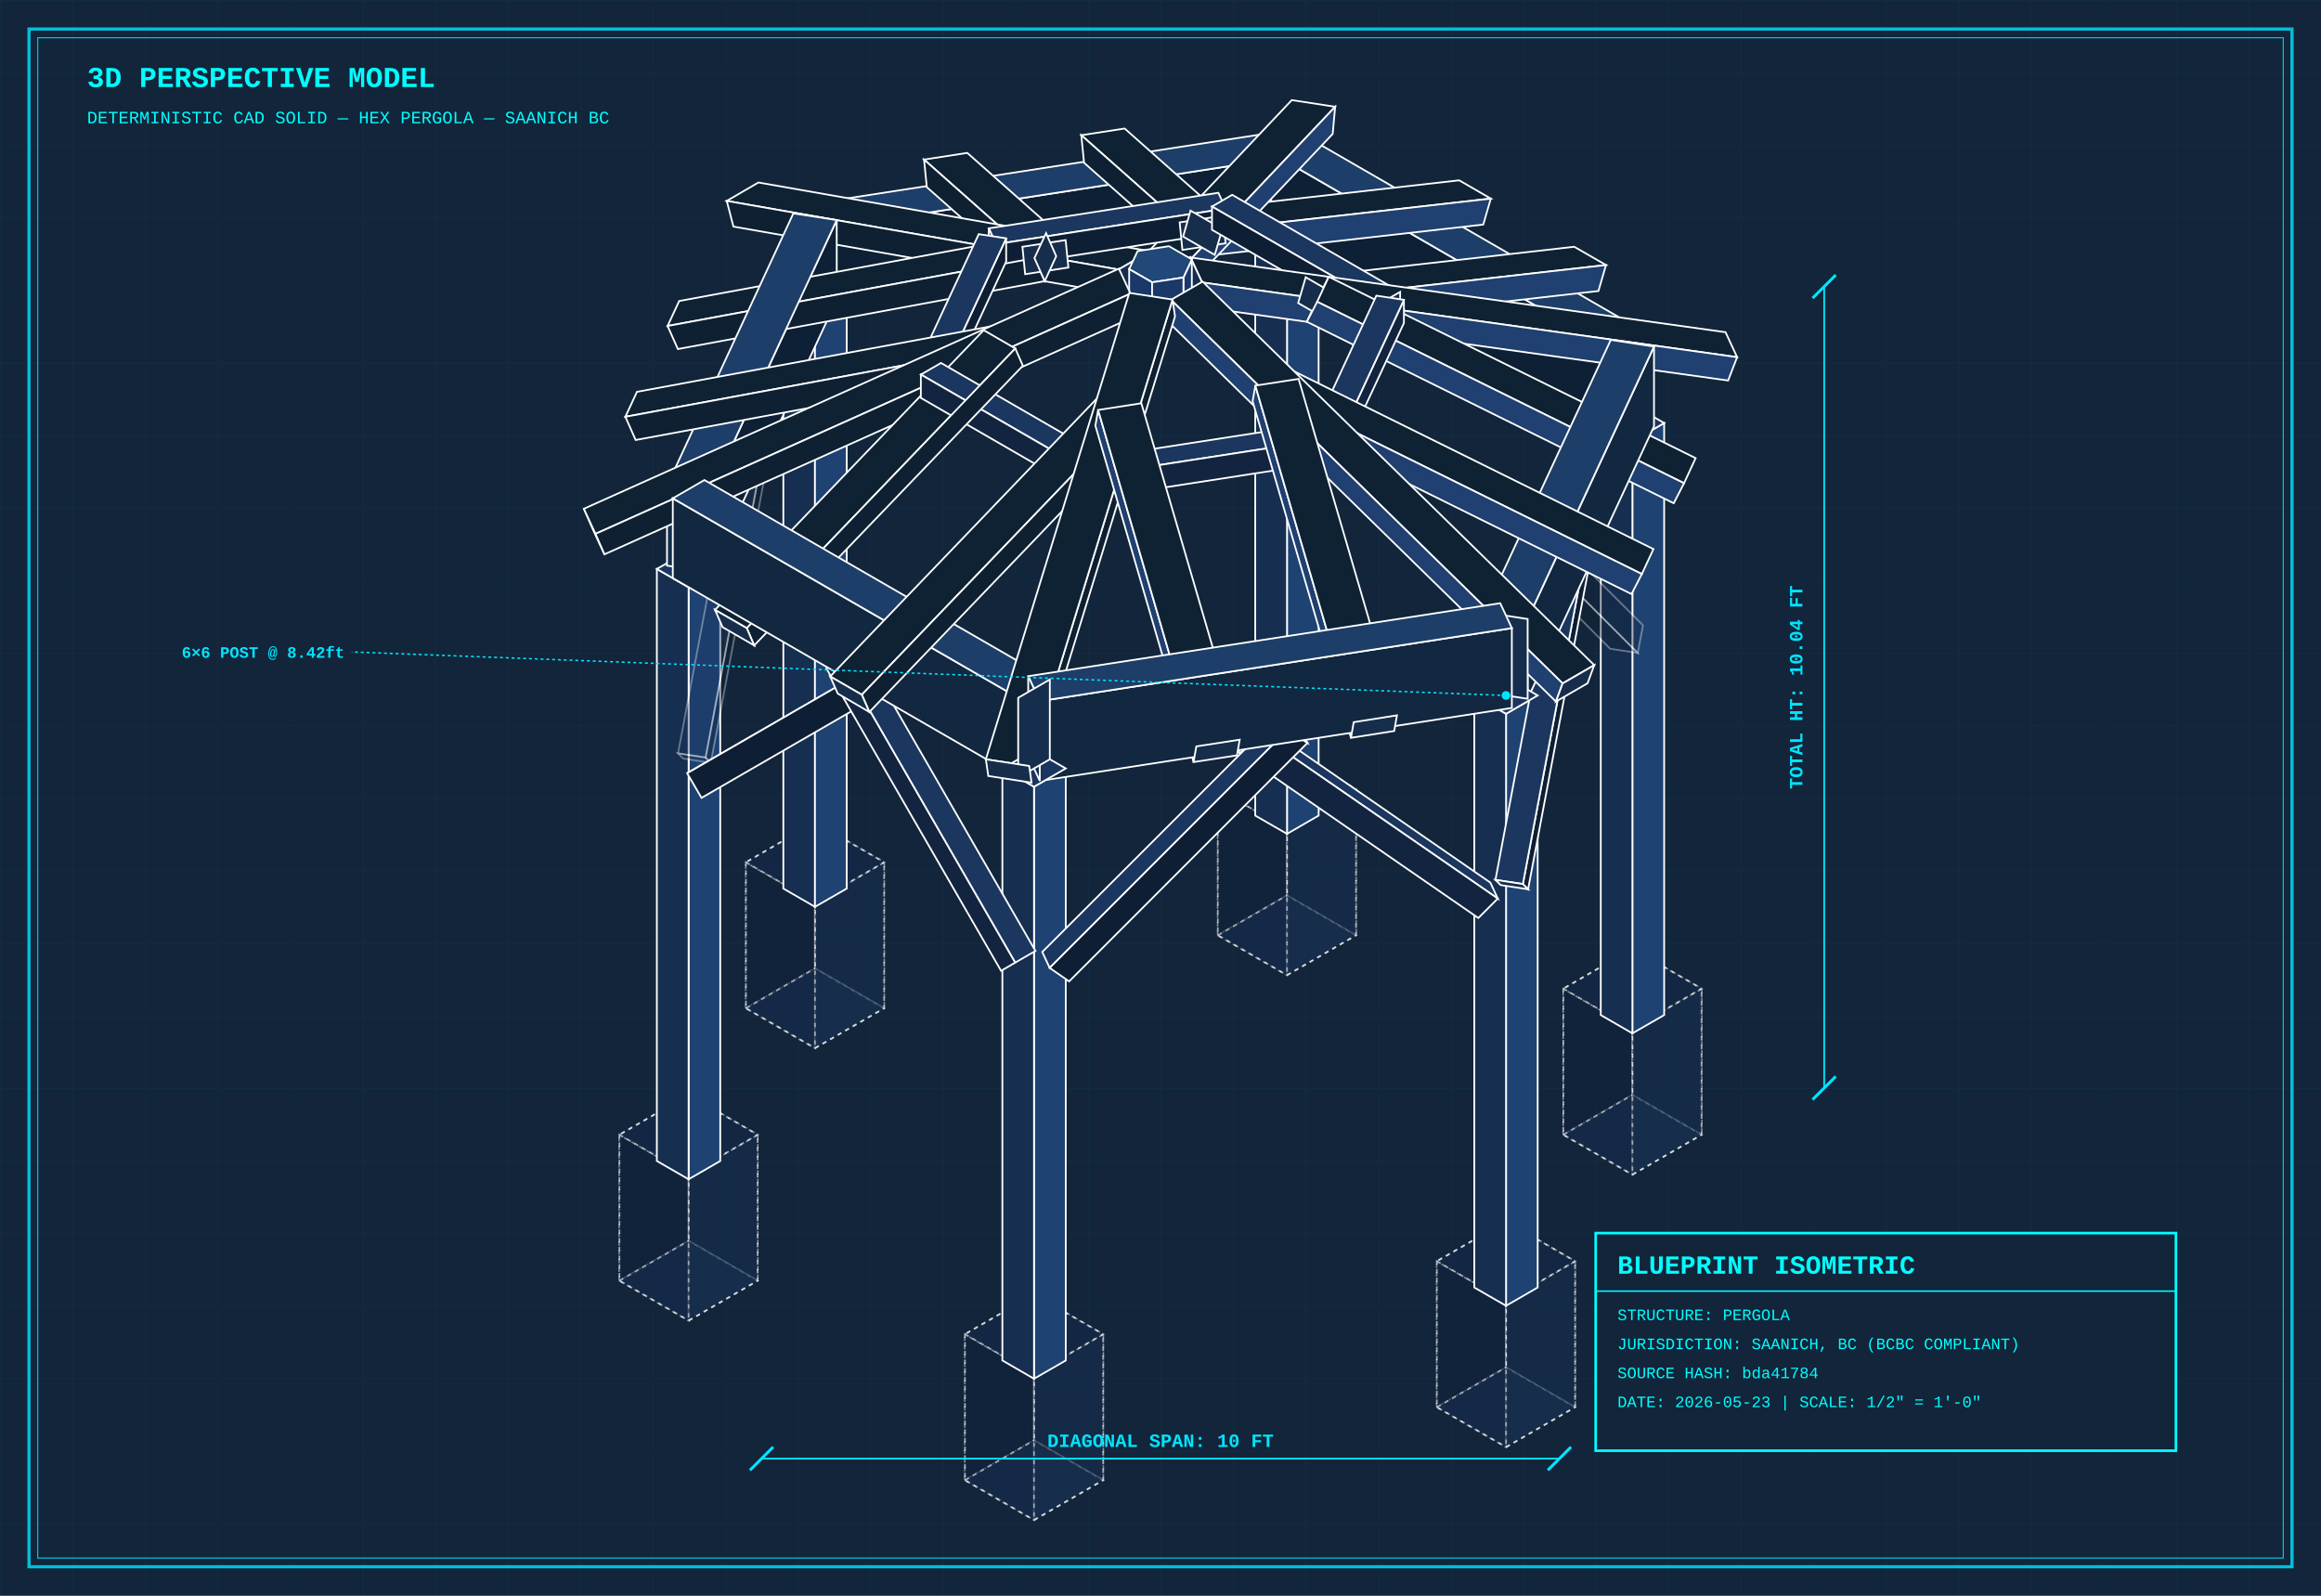
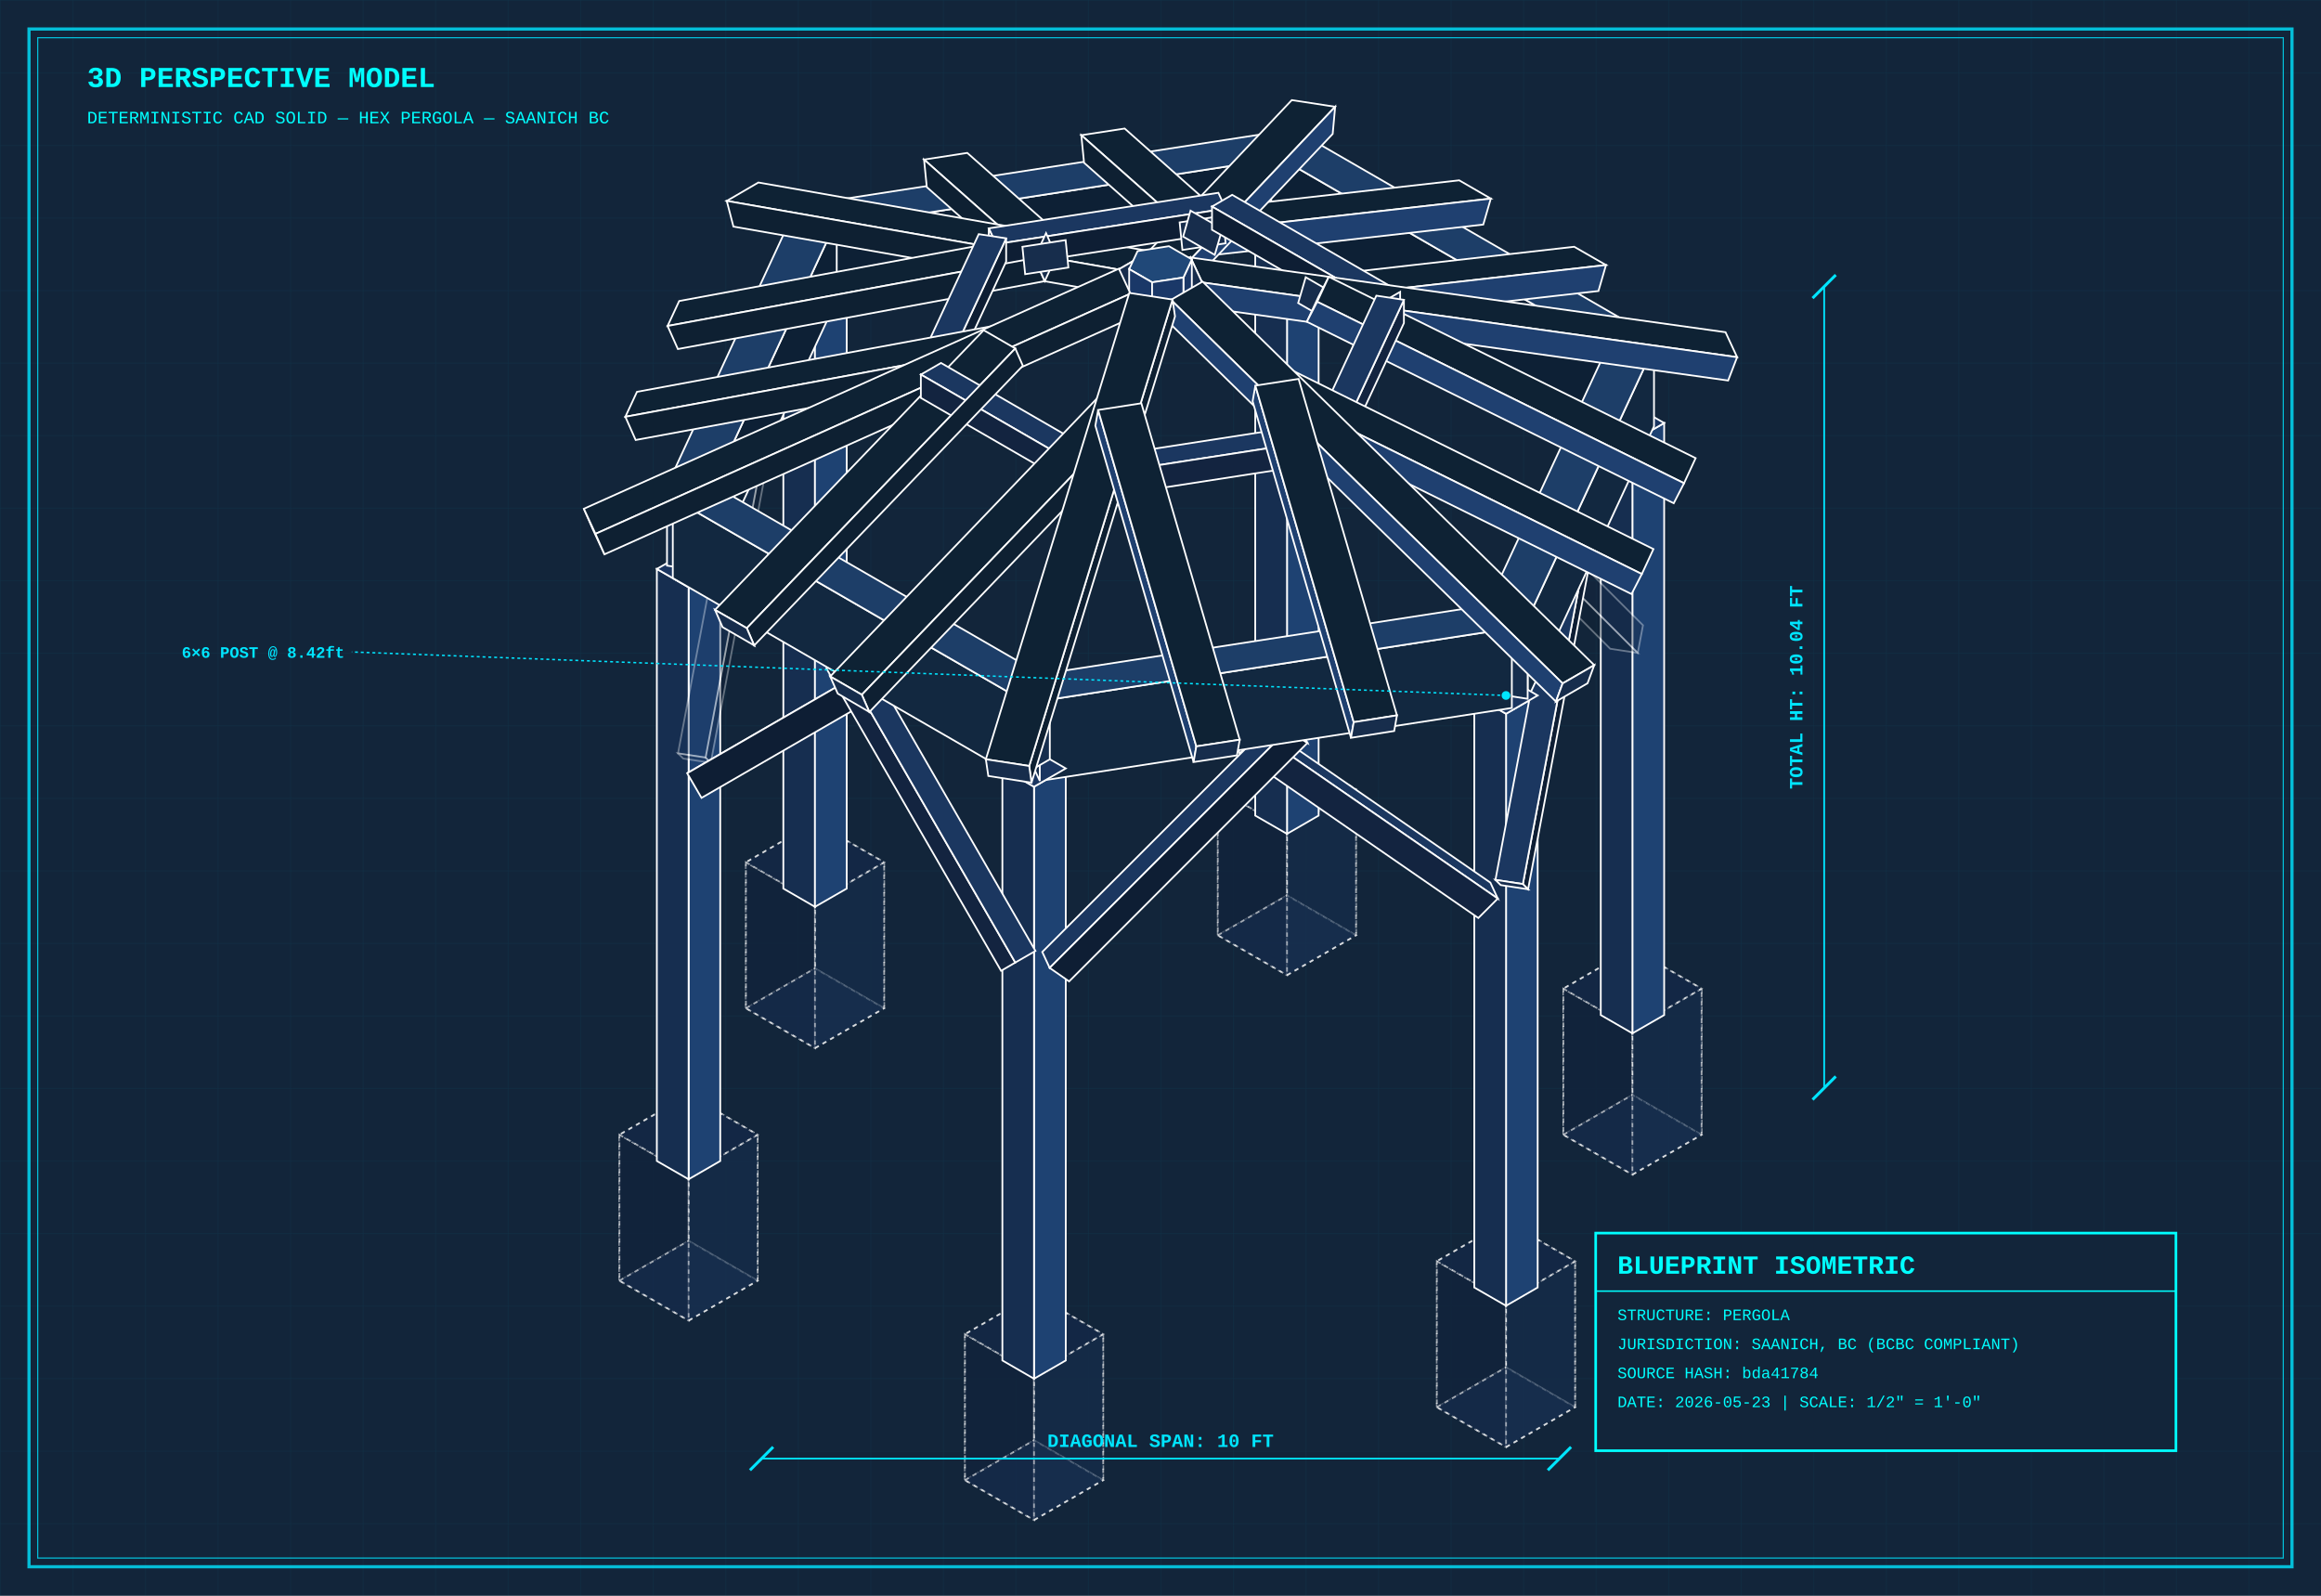
<svg xmlns="http://www.w3.org/2000/svg" viewBox="0 0 1600 1100" width="1600" height="1100">
  <defs>
    <marker id="arrowhead" viewBox="0 0 10 10" refX="0" refY="5" markerWidth="6" markerHeight="6" orient="auto-start-reverse">
      <path d="M 0 0 L 10 5 L 0 10 z" fill="#3d5a80" />
    </marker>
  </defs>
  <rect width="100%" height="100%" fill="#12253a" />
  <defs>
    <pattern id="blueprint-grid" width="50" height="50" patternUnits="userSpaceOnUse">
      <path d="M 50 0 L 0 0 0 50" fill="none" stroke="#00e5ff" stroke-width="0.5" opacity="0.08" />
    </pattern>
  </defs>
  <rect width="100%" height="100%" fill="url(#blueprint-grid)" />
  <rect x="20" y="20" width="1560" height="1060" fill="none" stroke="#00e5ff" stroke-width="2.2" opacity="0.8" />
  <rect x="26" y="26" width="1548" height="1048" fill="none" stroke="#00e5ff" stroke-width="0.8" opacity="0.8" />
  <polygon points="887.2,617.2 887.2,516.5 934.8,544.0 934.8,644.7" fill="#0e1e34" stroke="#ffffff" stroke-width="1.2" stroke-dasharray="3,3" data-role="footing" data-id="FT5" opacity="0.6" />
  <polygon points="839.5,644.7 839.5,544.0 887.2,516.5 887.2,617.2" fill="#0d1e30" stroke="#ffffff" stroke-width="1.2" stroke-dasharray="3,3" opacity="0.6" />
  <polygon points="839.5,644.7 887.2,672.2 887.2,571.5 839.5,544.0" fill="#122440" stroke="#ffffff" stroke-width="1.2" stroke-dasharray="3,3" opacity="0.6" />
  <polygon points="839.5,644.7 887.2,617.2 934.8,644.7 887.2,672.2" fill="#162c4e" stroke="#ffffff" stroke-width="1.2" stroke-dasharray="3,3" opacity="0.6" />
  <polygon points="561.8,667.5 561.8,566.9 609.5,594.4 609.5,695.0" fill="#0e1e34" stroke="#ffffff" stroke-width="1.2" stroke-dasharray="3,3" data-role="footing" data-id="FT4" opacity="0.6" />
  <polygon points="887.2,672.2 934.8,644.7 934.8,544.0 887.2,571.5" fill="#183050" stroke="#ffffff" stroke-width="1.2" stroke-dasharray="3,3" opacity="0.6" />
  <polygon points="839.5,544.0 887.2,571.5 934.8,544.0 887.2,516.5" fill="#162c4e" stroke="#ffffff" stroke-width="1.2" stroke-dasharray="3,3" opacity="0.6" />
  <polygon points="514.2,695.0 514.2,594.4 561.8,566.9 561.8,667.5" fill="#0d1e30" stroke="#ffffff" stroke-width="1.2" stroke-dasharray="3,3" opacity="0.6" />
  <polygon points="514.2,695.0 561.8,722.5 561.8,621.9 514.2,594.4" fill="#122440" stroke="#ffffff" stroke-width="1.2" stroke-dasharray="3,3" opacity="0.6" />
  <polygon points="514.2,695.0 561.8,667.5 609.5,695.0 561.8,722.5" fill="#162c4e" stroke="#ffffff" stroke-width="1.2" stroke-dasharray="3,3" opacity="0.6" />
  <polygon points="561.8,722.5 609.5,695.0 609.5,594.4 561.8,621.9" fill="#183050" stroke="#ffffff" stroke-width="1.2" stroke-dasharray="3,3" opacity="0.6" />
  <polygon points="514.2,594.4 561.8,621.9 609.5,594.4 561.8,566.9" fill="#162c4e" stroke="#ffffff" stroke-width="1.2" stroke-dasharray="3,3" opacity="0.6" />
  <polygon points="1125.3,754.7 1125.3,654.0 1173.0,681.5 1173.0,782.2" fill="#0e1e34" stroke="#ffffff" stroke-width="1.2" stroke-dasharray="3,3" data-role="footing" data-id="FT6" opacity="0.6" />
  <polygon points="1077.7,782.2 1077.7,681.5 1125.3,654.0 1125.3,754.7" fill="#0d1e30" stroke="#ffffff" stroke-width="1.2" stroke-dasharray="3,3" opacity="0.6" />
  <polygon points="1077.7,782.2 1125.3,809.7 1125.3,709.0 1077.7,681.5" fill="#122440" stroke="#ffffff" stroke-width="1.2" stroke-dasharray="3,3" opacity="0.6" />
  <polygon points="1077.7,782.2 1125.3,754.7 1173.0,782.2 1125.3,809.7" fill="#162c4e" stroke="#ffffff" stroke-width="1.2" stroke-dasharray="3,3" opacity="0.6" />
  <polygon points="1125.3,809.7 1173.0,782.2 1173.0,681.5 1125.3,709.0" fill="#183050" stroke="#ffffff" stroke-width="1.2" stroke-dasharray="3,3" opacity="0.6" />
  <polygon points="1077.7,681.5 1125.3,709.0 1173.0,681.5 1125.3,654.0" fill="#162c4e" stroke="#ffffff" stroke-width="1.2" stroke-dasharray="3,3" opacity="0.6" />
  <polygon points="474.7,855.3 474.7,754.7 522.3,782.2 522.3,882.8" fill="#0e1e34" stroke="#ffffff" stroke-width="1.2" stroke-dasharray="3,3" data-role="footing" data-id="FT3" opacity="0.6" />
  <polygon points="427.0,882.8 427.0,782.2 474.7,754.7 474.7,855.3" fill="#0d1e30" stroke="#ffffff" stroke-width="1.2" stroke-dasharray="3,3" opacity="0.6" />
  <polygon points="427.0,882.8 474.7,910.3 474.7,809.7 427.0,782.2" fill="#122440" stroke="#ffffff" stroke-width="1.2" stroke-dasharray="3,3" opacity="0.6" />
  <polygon points="427.0,882.8 474.7,855.3 522.3,882.8 474.7,910.3" fill="#162c4e" stroke="#ffffff" stroke-width="1.2" stroke-dasharray="3,3" opacity="0.6" />
  <polygon points="474.7,910.3 522.3,882.8 522.3,782.2 474.7,809.7" fill="#183050" stroke="#ffffff" stroke-width="1.2" stroke-dasharray="3,3" opacity="0.6" />
  <polygon points="427.0,782.2 474.7,809.7 522.3,782.2 474.7,754.7" fill="#162c4e" stroke="#ffffff" stroke-width="1.2" stroke-dasharray="3,3" opacity="0.6" />
  <polygon points="1038.2,942.5 1038.2,841.9 1085.8,869.4 1085.8,970.0" fill="#0e1e34" stroke="#ffffff" stroke-width="1.2" stroke-dasharray="3,3" data-role="footing" data-id="FT1" opacity="0.6" />
  <polygon points="990.5,970.0 990.5,869.4 1038.2,841.9 1038.2,942.5" fill="#0d1e30" stroke="#ffffff" stroke-width="1.2" stroke-dasharray="3,3" opacity="0.6" />
  <polygon points="990.5,970.0 1038.2,997.5 1038.2,896.9 990.5,869.4" fill="#122440" stroke="#ffffff" stroke-width="1.2" stroke-dasharray="3,3" opacity="0.6" />
  <polygon points="990.5,970.0 1038.2,942.5 1085.8,970.0 1038.2,997.5" fill="#162c4e" stroke="#ffffff" stroke-width="1.2" stroke-dasharray="3,3" opacity="0.6" />
  <polygon points="712.8,992.8 712.8,892.2 760.5,919.7 760.5,1020.3" fill="#0e1e34" stroke="#ffffff" stroke-width="1.2" stroke-dasharray="3,3" data-role="footing" data-id="FT2" opacity="0.6" />
  <polygon points="1038.2,997.5 1085.8,970.0 1085.8,869.4 1038.2,896.9" fill="#183050" stroke="#ffffff" stroke-width="1.2" stroke-dasharray="3,3" opacity="0.6" />
  <polygon points="990.5,869.4 1038.2,896.9 1085.8,869.4 1038.2,841.9" fill="#162c4e" stroke="#ffffff" stroke-width="1.2" stroke-dasharray="3,3" opacity="0.6" />
  <polygon points="665.2,1020.3 665.2,919.7 712.8,892.2 712.8,992.8" fill="#0d1e30" stroke="#ffffff" stroke-width="1.2" stroke-dasharray="3,3" opacity="0.6" />
  <polygon points="665.2,1020.3 712.8,1047.8 712.8,947.2 665.2,919.7" fill="#122440" stroke="#ffffff" stroke-width="1.2" stroke-dasharray="3,3" opacity="0.6" />
  <polygon points="665.2,1020.3 712.8,992.8 760.5,1020.3 712.8,1047.8" fill="#162c4e" stroke="#ffffff" stroke-width="1.2" stroke-dasharray="3,3" opacity="0.6" />
  <polygon points="712.8,1047.8 760.5,1020.3 760.5,919.7 712.8,947.2" fill="#183050" stroke="#ffffff" stroke-width="1.2" stroke-dasharray="3,3" opacity="0.6" />
  <polygon points="665.2,919.7 712.8,947.2 760.5,919.7 712.8,892.2" fill="#162c4e" stroke="#ffffff" stroke-width="1.2" stroke-dasharray="3,3" opacity="0.6" />
  <polygon points="887.2,574.8 909.0,562.2 909.0,154.1 887.2,166.7" fill="#1e4272" stroke="#ffffff" stroke-width="1.2" data-role="post" data-id="P5" />
  <polygon points="865.3,562.2 887.2,574.8 887.2,166.7 865.3,154.1" fill="#162e50" stroke="#ffffff" stroke-width="1.2" />
  <polygon points="540.0,612.5 561.8,625.1 561.8,217.0 540.0,204.4" fill="#162e50" stroke="#ffffff" stroke-width="1.2" data-role="post" data-id="P4" />
  <polygon points="561.8,625.1 583.7,612.5 583.7,204.4 561.8,217.0" fill="#1e4272" stroke="#ffffff" stroke-width="1.2" />
  <polygon points="865.3,154.1 887.2,166.7 909.0,154.1 887.2,141.5" fill="#1a3560" stroke="#ffffff" stroke-width="1.2" />
  <polygon points="1125.3,712.3 1147.2,699.7 1147.2,291.6 1125.3,304.2" fill="#1e4272" stroke="#ffffff" stroke-width="1.2" data-role="post" data-id="P6" />
  <polygon points="1103.5,699.7 1125.3,712.3 1125.3,304.2 1103.5,291.6" fill="#162e50" stroke="#ffffff" stroke-width="1.2" />
  <polygon points="565.8,213.0 891.2,162.7 891.2,107.7 565.8,158.0" fill="#0d2035" stroke="#ffffff" stroke-width="1.2" data-role="beam" data-id="B4" />
  <polygon points="540.0,204.4 561.8,217.0 583.7,204.4 561.8,191.8" fill="#1a3560" stroke="#ffffff" stroke-width="1.2" />
  <polygon points="557.8,140.8 565.8,158.0 891.2,107.7 883.2,90.5" fill="#1d3e68" stroke="#ffffff" stroke-width="1.2" />
  <polygon points="557.8,195.8 565.8,213.0 565.8,158.0 557.8,140.8" fill="#162e4e" stroke="#ffffff" stroke-width="1.2" />
  <polygon points="876.3,160.4 1114.4,297.9 1114.4,242.9 876.3,105.4" fill="#0d2035" stroke="#ffffff" stroke-width="1.2" data-role="beam" data-id="B5" />
+   <polygon points="898.1,92.8 876.3,105.4 1114.4,242.9 1136.2,230.3" fill="#1d3e68" stroke="#ffffff" stroke-width="1.2" />
+   <polygon points="1103.5,291.6 1125.3,304.2 1147.2,291.6 1125.3,279.0" fill="#1a3560" stroke="#ffffff" stroke-width="1.2" />
+   <polygon points="474.7,812.9 496.5,800.3 496.5,392.2 474.7,404.8" fill="#1e4272" stroke="#ffffff" stroke-width="1.2" data-role="post" data-id="P3" />
+   <polygon points="452.8,800.3 474.7,812.9 474.7,404.8 452.8,392.2" fill="#162e50" stroke="#ffffff" stroke-width="1.2" />
+   <polygon points="490.0,525.8 534.0,292.0 530.4,288.4 486.4,522.2" fill="#0e1e34" stroke="#ffffff" stroke-width="1.2" data-role="brace" data-id="Brace2a" opacity="0.35" />
+   <polygon points="1136.2,285.3 1136.2,230.3 1114.4,242.9 1114.4,297.9" fill="#162e4e" stroke="#ffffff" stroke-width="1.2" />
+   <polygon points="467.4,519.3 486.4,522.2 530.4,288.4 511.4,285.5" fill="#1b3760" stroke="#ffffff" stroke-width="1.2" opacity="0.35" />
+   <polygon points="1129.0,450.1 1085.0,406.1 1066.0,403.1 1110.0,447.2" fill="#0d1f32" stroke="#ffffff" stroke-width="1.2" data-role="brace" data-id="Brace5a" opacity="0.35" />
+   <polygon points="471.0,522.9 490.0,525.8 486.4,522.2 467.4,519.3" fill="#162c4e" stroke="#ffffff" stroke-width="1.2" opacity="0.35" />
+   <polygon points="1129.0,450.1 1132.6,431.0 1088.6,387.0 1085.0,406.1" fill="#132440" stroke="#ffffff" stroke-width="1.2" opacity="0.35" />
+   <polygon points="489.6,394.5 576.8,206.7 576.8,151.7 489.6,339.5" fill="#0d2035" stroke="#ffffff" stroke-width="1.2" data-role="beam" data-id="B3" />
+   <polygon points="459.8,334.9 489.6,339.5 576.8,151.7 546.9,147.1" fill="#1d3e68" stroke="#ffffff" stroke-width="1.2" />
+   <polygon points="1038.2,900.1 1060.0,887.5 1060.0,479.4 1038.2,492.0" fill="#1e4272" stroke="#ffffff" stroke-width="1.2" data-role="post" data-id="P1" />
+   <polygon points="1016.3,887.5 1038.2,900.1 1038.2,492.0 1016.3,479.4" fill="#162e50" stroke="#ffffff" stroke-width="1.2" />
+   <polygon points="1053.4,613.0 1097.5,379.2 1093.9,375.6 1049.8,609.4" fill="#0e1e34" stroke="#ffffff" stroke-width="1.2" data-role="brace" data-id="Brace5b" />
+   <polygon points="452.8,392.2 474.7,404.8 496.5,392.2 474.7,379.6" fill="#1a3560" stroke="#ffffff" stroke-width="1.2" />
+   <polygon points="1085.0,406.1 1088.6,387.0 1069.6,384.1 1066.0,403.1" fill="#162c4e" stroke="#ffffff" stroke-width="1.2" opacity="0.35" />
+   <polygon points="1030.9,606.5 1049.8,609.4 1093.9,375.6 1074.9,372.6" fill="#1b3760" stroke="#ffffff" stroke-width="1.2" />
+   <polygon points="487.6,524.9 473.7,533.0 594.0,463.5 607.9,455.5" fill="#1b3760" stroke="#ffffff" stroke-width="1.2" data-role="brace" data-id="Brace1b" />
+   <polygon points="1034.5,610.1 1053.4,613.0 1049.8,609.4 1030.9,606.5" fill="#162c4e" stroke="#ffffff" stroke-width="1.2" />
+   <polygon points="1140.2,293.9 1140.2,238.9 1053.1,426.7 1053.1,481.7" fill="#122840" stroke="#ffffff" stroke-width="1.2" data-role="beam" data-id="B6" />
+   <polygon points="483.6,550.0 603.9,480.5 594.0,463.5 473.7,533.0" fill="#0e1e34" stroke="#ffffff" stroke-width="1.2" />
+   <polygon points="459.8,389.9 489.6,394.5 489.6,339.5 459.8,334.9" fill="#162e4e" stroke="#ffffff" stroke-width="1.2" />
+   <polygon points="1140.2,238.9 1110.4,234.3 1023.2,422.1 1053.1,426.7" fill="#1d3e68" stroke="#ffffff" stroke-width="1.2" />
+   <polygon points="712.8,950.4 734.7,937.8 734.7,529.7 712.8,542.3" fill="#1e4272" stroke="#ffffff" stroke-width="1.2" data-role="post" data-id="P2" />
+   <polygon points="691.0,937.8 712.8,950.4 712.8,542.3 691.0,529.7" fill="#162e50" stroke="#ffffff" stroke-width="1.2" />
+   <polygon points="569.7,460.8 579.6,455.1 593.5,447.1 583.6,452.8" fill="#162c4e" stroke="#ffffff" stroke-width="1.2" data-role="brace" data-id="Brace1a" />
+   <polygon points="690.1,669.2 699.9,663.5 579.6,455.1 569.7,460.8" fill="#132440" stroke="#ffffff" stroke-width="1.2" />
+   <polygon points="699.9,663.5 713.8,655.5 593.5,447.1 579.6,455.1" fill="#1b3760" stroke="#ffffff" stroke-width="1.2" />
+   <polygon points="1032.5,619.4 1027.4,608.4 863.1,494.9 868.1,505.9" fill="#1b3760" stroke="#ffffff" stroke-width="1.2" data-role="brace" data-id="Brace0a" />
+   <polygon points="1019.1,632.8 1032.5,619.4 868.1,505.9 854.7,519.3" fill="#132440" stroke="#ffffff" stroke-width="1.2" />
+   <polygon points="617.8,472.5 607.9,455.5 594.0,463.5 603.9,480.5" fill="#162c4e" stroke="#ffffff" stroke-width="1.2" />
+   <polygon points="1016.3,479.4 1038.2,492.0 1060.0,479.4 1038.2,466.8" fill="#1a3560" stroke="#ffffff" stroke-width="1.2" />
+   <polygon points="701.9,536.0 701.9,481.0 463.8,343.5 463.8,398.5" fill="#122840" stroke="#ffffff" stroke-width="1.2" data-role="beam" data-id="B2" />
+   <polygon points="718.5,656.2 723.6,667.2 887.9,502.8 882.8,491.9" fill="#1b3760" stroke="#ffffff" stroke-width="1.2" data-role="brace" data-id="Brace0b" />
+   <polygon points="737.0,676.5 901.3,512.1 887.9,502.8 723.6,667.2" fill="#0e1e34" stroke="#ffffff" stroke-width="1.2" />
+   <polygon points="701.9,481.0 723.7,468.4 485.6,330.9 463.8,343.5" fill="#1d3e68" stroke="#ffffff" stroke-width="1.2" />
+   <polygon points="1053.1,481.7 1053.1,426.7 1023.2,422.1 1023.2,477.1" fill="#162e4e" stroke="#ffffff" stroke-width="1.2" />
+   <polygon points="896.3,501.2 882.8,491.9 887.9,502.8 901.3,512.1" fill="#162c4e" stroke="#ffffff" stroke-width="1.2" />
+   <polygon points="854.7,519.3 868.1,505.9 863.1,494.9 849.6,508.4" fill="#162c4e" stroke="#ffffff" stroke-width="1.2" />
+   <polygon points="1042.2,488.0 1042.2,433.0 716.8,483.3 716.8,538.3" fill="#122840" stroke="#ffffff" stroke-width="1.2" data-role="beam" data-id="B1" />
+   <polygon points="691.0,529.7 712.8,542.3 734.7,529.7 712.8,517.1" fill="#1a3560" stroke="#ffffff" stroke-width="1.2" />
+   <polygon points="1042.2,433.0 1034.2,415.8 708.8,466.1 716.8,483.3" fill="#1d3e68" stroke="#ffffff" stroke-width="1.2" />
+   <polygon points="716.8,538.3 716.8,483.3 708.8,466.1 708.8,521.1" fill="#162e4e" stroke="#ffffff" stroke-width="1.2" />
+   <polygon points="701.9,536.0 723.7,523.4 723.7,468.4 701.9,481.0" fill="#162e4e" stroke="#ffffff" stroke-width="1.2" />
  <polygon points="745.4,93.2 813.2,153.3 843.0,148.7 775.3,88.6" fill="#0e2234" stroke="#ffffff" stroke-width="1.2" data-role="rafter" data-id="Jack3b" />
  <polygon points="747.3,112.2 815.1,172.3 813.2,153.3 745.4,93.2" fill="#0e2032" stroke="#ffffff" stroke-width="1.2" />
-   <polygon points="898.1,92.8 876.3,105.4 1114.4,242.9 1136.2,230.3" fill="#1d3e68" stroke="#ffffff" stroke-width="1.2" />
  <polygon points="637.0,110.0 704.8,170.1 734.6,165.5 666.8,105.4" fill="#0e2234" stroke="#ffffff" stroke-width="1.2" data-role="rafter" data-id="Jack3a" />
  <polygon points="638.9,129.0 706.7,189.0 704.8,170.1 637.0,110.0" fill="#0e2032" stroke="#ffffff" stroke-width="1.2" />
  <polygon points="1005.9,124.3 820.7,145.2 842.6,157.8 1027.7,136.9" fill="#0e2234" stroke="#ffffff" stroke-width="1.2" data-role="rafter" data-id="Jack4a" />
  <polygon points="890.5,69.0 791.7,173.4 821.5,178.0 920.4,73.6" fill="#0e2234" stroke="#ffffff" stroke-width="1.2" data-role="rafter" data-id="R5" />
  <polygon points="1022.5,154.8 1027.7,136.9 842.6,157.8 837.4,175.7" fill="#1f4070" stroke="#ffffff" stroke-width="1.2" />
  <polygon points="918.7,92.3 920.4,73.6 821.5,178.0 819.9,196.7" fill="#1f4070" stroke="#ffffff" stroke-width="1.2" />
-   <polygon points="1103.5,291.6 1125.3,304.2 1147.2,291.6 1125.3,279.0" fill="#1a3560" stroke="#ffffff" stroke-width="1.2" />
-   <polygon points="474.7,812.9 496.5,800.3 496.5,392.2 474.7,404.8" fill="#1e4272" stroke="#ffffff" stroke-width="1.2" data-role="post" data-id="P3" />
-   <polygon points="452.8,800.3 474.7,812.9 474.7,404.8 452.8,392.2" fill="#162e50" stroke="#ffffff" stroke-width="1.2" />
  <polygon points="501.0,138.5 771.0,185.8 792.8,173.2 522.8,125.8" fill="#0e2234" stroke="#ffffff" stroke-width="1.2" data-role="rafter" data-id="R4" />
-   <polygon points="490.0,525.8 534.0,292.0 530.4,288.4 486.4,522.2" fill="#0e1e34" stroke="#ffffff" stroke-width="1.2" data-role="brace" data-id="Brace2a" opacity="0.35" />
-   <polygon points="1136.2,285.3 1136.2,230.3 1114.4,242.9 1114.4,297.9" fill="#162e4e" stroke="#ffffff" stroke-width="1.2" />
  <polygon points="505.6,156.2 775.6,203.6 771.0,185.8 501.0,138.5" fill="#0e2032" stroke="#ffffff" stroke-width="1.2" />
-   <polygon points="467.4,519.3 486.4,522.2 530.4,288.4 511.4,285.5" fill="#1b3760" stroke="#ffffff" stroke-width="1.2" opacity="0.35" />
  <polygon points="1085.2,170.1 900.1,191.1 921.9,203.7 1107.1,182.7" fill="#0e2234" stroke="#ffffff" stroke-width="1.2" data-role="rafter" data-id="Jack4b" />
-   <polygon points="1129.0,450.1 1085.0,406.1 1066.0,403.1 1110.0,447.2" fill="#0d1f32" stroke="#ffffff" stroke-width="1.2" data-role="brace" data-id="Brace5a" opacity="0.35" />
-   <polygon points="471.0,522.9 490.0,525.8 486.4,522.2 467.4,519.3" fill="#162c4e" stroke="#ffffff" stroke-width="1.2" opacity="0.35" />
-   <polygon points="1129.0,450.1 1132.6,431.0 1088.6,387.0 1085.0,406.1" fill="#132440" stroke="#ffffff" stroke-width="1.2" opacity="0.35" />
-   <polygon points="489.6,394.5 576.8,206.7 576.8,151.7 489.6,339.5" fill="#0d2035" stroke="#ffffff" stroke-width="1.2" data-role="beam" data-id="B3" />
  <polygon points="1101.9,200.6 1107.1,182.7 921.9,203.7 916.8,221.5" fill="#1f4070" stroke="#ffffff" stroke-width="1.2" />
  <polygon points="460.2,224.7 713.1,177.9 721.1,160.7 468.2,207.5" fill="#0e2234" stroke="#ffffff" stroke-width="1.2" data-role="rafter" data-id="Jack2b" />
  <polygon points="681.6,157.4 686.7,168.3 844.9,143.8 839.9,132.9" fill="#1b3760" stroke="#ffffff" stroke-width="1.2" data-role="purlin" data-id="Purlin4" />
  <polygon points="686.7,184.4 844.9,159.9 844.9,143.8 686.7,168.3" fill="#0e1e34" stroke="#ffffff" stroke-width="1.2" />
  <polygon points="467.3,240.6 720.2,193.8 713.1,177.9 460.2,224.7" fill="#0e2032" stroke="#ffffff" stroke-width="1.2" />
-   <polygon points="459.8,334.9 489.6,339.5 576.8,151.7 546.9,147.1" fill="#1d3e68" stroke="#ffffff" stroke-width="1.2" />
  <polygon points="681.6,173.4 686.7,184.4 686.7,168.3 681.6,157.4" fill="#162c4e" stroke="#ffffff" stroke-width="1.2" />
  <polygon points="815.1,172.3 844.9,167.7 843.0,148.7 813.2,153.3" fill="#172d4c" stroke="#ffffff" stroke-width="1.2" />
  <polygon points="815.6,163.1 837.4,175.7 842.6,157.8 820.7,145.2" fill="#172d4c" stroke="#ffffff" stroke-width="1.2" />
  <polygon points="849.4,134.3 835.5,142.4 951.3,209.2 965.2,201.2" fill="#1b3760" stroke="#ffffff" stroke-width="1.2" data-role="purlin" data-id="Purlin5" />
  <polygon points="835.5,158.4 951.3,225.3 951.3,209.2 835.5,142.4" fill="#0e1e34" stroke="#ffffff" stroke-width="1.2" />
+   <polygon points="720.2,193.8 728.1,176.6 721.1,160.7 713.1,177.9" fill="#172d4c" stroke="#ffffff" stroke-width="1.2" />
  <polygon points="706.7,189.0 736.5,184.4 734.6,165.5 704.8,170.1" fill="#172d4c" stroke="#ffffff" stroke-width="1.2" />
-   <polygon points="720.2,193.8 728.1,176.6 721.1,160.7 713.1,177.9" fill="#172d4c" stroke="#ffffff" stroke-width="1.2" />
  <polygon points="1189.5,229.0 820.7,177.5 828.7,194.7 1197.5,246.2" fill="#0e2234" stroke="#ffffff" stroke-width="1.2" data-role="rafter" data-id="R6" />
  <polygon points="1191.3,262.3 1197.5,246.2 828.7,194.7 822.5,210.9" fill="#1f4070" stroke="#ffffff" stroke-width="1.2" />
  <polygon points="965.2,217.3 965.2,201.2 951.3,209.2 951.3,225.3" fill="#162c4e" stroke="#ffffff" stroke-width="1.2" />
  <polygon points="651.2,271.7 693.6,180.3 693.6,164.3 651.2,255.7" fill="#0e1e34" stroke="#ffffff" stroke-width="1.2" data-role="purlin" data-id="Purlin3" />
  <polygon points="632.2,252.7 651.2,255.7 693.6,164.3 674.7,161.4" fill="#1b3760" stroke="#ffffff" stroke-width="1.2" />
  <polygon points="431.1,287.3 684.0,240.5 692.0,223.3 439.1,270.1" fill="#0e2234" stroke="#ffffff" stroke-width="1.2" data-role="rafter" data-id="Jack2a" />
-   <polygon points="1038.2,900.1 1060.0,887.5 1060.0,479.4 1038.2,492.0" fill="#1e4272" stroke="#ffffff" stroke-width="1.2" data-role="post" data-id="P1" />
-   <polygon points="1016.3,887.5 1038.2,900.1 1038.2,492.0 1016.3,479.4" fill="#162e50" stroke="#ffffff" stroke-width="1.2" />
+   <polygon points="894.9,208.9 916.8,221.5 921.9,203.7 900.1,191.1" fill="#172d4c" stroke="#ffffff" stroke-width="1.2" />
  <polygon points="908.9,204.6 900.9,221.8 908.0,208.0 916.0,190.8" fill="#172d4c" stroke="#ffffff" stroke-width="1.2" data-role="rafter" data-id="Jack5a" />
-   <polygon points="894.9,208.9 916.8,221.5 921.9,203.7 900.1,191.1" fill="#172d4c" stroke="#ffffff" stroke-width="1.2" />
  <polygon points="438.2,303.3 691.1,256.5 684.0,240.5 431.1,287.3" fill="#0e2032" stroke="#ffffff" stroke-width="1.2" />
  <polygon points="1168.9,315.8 916.0,190.8 908.0,208.0 1160.9,333.1" fill="#0e2234" stroke="#ffffff" stroke-width="1.2" />
-   <polygon points="1053.4,613.0 1097.5,379.2 1093.9,375.6 1049.8,609.4" fill="#0e1e34" stroke="#ffffff" stroke-width="1.2" data-role="brace" data-id="Brace5b" />
  <polygon points="1153.8,346.9 1160.9,333.1 908.0,208.0 900.9,221.8" fill="#1f4070" stroke="#ffffff" stroke-width="1.2" />
-   <polygon points="452.8,392.2 474.7,404.8 496.5,392.2 474.7,379.6" fill="#1a3560" stroke="#ffffff" stroke-width="1.2" />
-   <polygon points="1085.0,406.1 1088.6,387.0 1069.6,384.1 1066.0,403.1" fill="#162c4e" stroke="#ffffff" stroke-width="1.2" opacity="0.35" />
-   <polygon points="1030.9,606.5 1049.8,609.4 1093.9,375.6 1074.9,372.6" fill="#1b3760" stroke="#ffffff" stroke-width="1.2" />
-   <polygon points="487.6,524.9 473.7,533.0 594.0,463.5 607.9,455.5" fill="#1b3760" stroke="#ffffff" stroke-width="1.2" data-role="brace" data-id="Brace1b" />
-   <polygon points="1034.5,610.1 1053.4,613.0 1049.8,609.4 1030.9,606.5" fill="#162c4e" stroke="#ffffff" stroke-width="1.2" />
-   <polygon points="1140.2,293.9 1140.2,238.9 1053.1,426.7 1053.1,481.7" fill="#122840" stroke="#ffffff" stroke-width="1.2" data-role="beam" data-id="B6" />
  <polygon points="790.0,192.1 819.9,196.7 821.5,178.0 791.7,173.4" fill="#172d4c" stroke="#ffffff" stroke-width="1.2" />
-   <polygon points="483.6,550.0 603.9,480.5 594.0,463.5 473.7,533.0" fill="#0e1e34" stroke="#ffffff" stroke-width="1.2" />
  <polygon points="775.6,203.6 797.4,191.0 792.8,173.2 771.0,185.8" fill="#172d4c" stroke="#ffffff" stroke-width="1.2" />
-   <polygon points="459.8,389.9 489.6,394.5 489.6,339.5 459.8,334.9" fill="#162e4e" stroke="#ffffff" stroke-width="1.2" />
  <polygon points="814.5,193.6 822.5,210.9 828.7,194.7 820.7,177.5" fill="#172d4c" stroke="#ffffff" stroke-width="1.2" />
-   <polygon points="1140.2,238.9 1110.4,234.3 1023.2,422.1 1053.1,426.7" fill="#1d3e68" stroke="#ffffff" stroke-width="1.2" />
  <polygon points="967.8,222.7 967.8,206.7 925.3,298.1 925.3,314.1" fill="#132440" stroke="#ffffff" stroke-width="1.2" data-role="purlin" data-id="Purlin6" />
  <polygon points="821.6,209.5 815.8,222.0 815.8,191.3 821.6,178.8" fill="#1a3868" stroke="#ffffff" stroke-width="1.2" data-role="hub" data-id="HUB" />
  <polygon points="691.1,256.5 699.1,239.2 692.0,223.3 684.0,240.5" fill="#172d4c" stroke="#ffffff" stroke-width="1.2" />
  <polygon points="632.2,268.8 651.2,271.7 651.2,255.7 632.2,252.7" fill="#162c4e" stroke="#ffffff" stroke-width="1.2" />
  <polygon points="967.8,206.7 948.8,203.8 906.4,295.1 925.3,298.1" fill="#1b3760" stroke="#ffffff" stroke-width="1.2" />
  <polygon points="416.7,382.1 410.5,368.0 402.5,350.7 408.7,364.9" fill="#172d4c" stroke="#ffffff" stroke-width="1.2" data-role="rafter" data-id="R3" />
  <polygon points="815.8,191.3 794.2,194.6 778.4,185.5 784.2,173.1 805.8,169.7 821.6,178.8" fill="#204878" stroke="#ffffff" stroke-width="1.2" />
  <polygon points="794.2,225.3 778.4,216.2 778.4,185.5 794.2,194.6" fill="#1a3868" stroke="#ffffff" stroke-width="1.2" />
  <polygon points="410.5,368.0 779.3,202.4 771.3,185.2 402.5,350.7" fill="#0e2234" stroke="#ffffff" stroke-width="1.2" />
  <polygon points="815.8,222.0 794.2,225.3 794.2,194.6 815.8,191.3" fill="#1a3868" stroke="#ffffff" stroke-width="1.2" />
  <polygon points="416.7,382.1 785.5,216.6 779.3,202.4 410.5,368.0" fill="#0e2032" stroke="#ffffff" stroke-width="1.2" />
-   <polygon points="712.8,950.4 734.7,937.8 734.7,529.7 712.8,542.3" fill="#1e4272" stroke="#ffffff" stroke-width="1.2" data-role="post" data-id="P2" />
-   <polygon points="691.0,937.8 712.8,950.4 712.8,542.3 691.0,529.7" fill="#162e50" stroke="#ffffff" stroke-width="1.2" />
  <polygon points="879.8,267.2 871.9,284.4 878.9,270.6 886.9,253.4" fill="#172d4c" stroke="#ffffff" stroke-width="1.2" data-role="rafter" data-id="Jack5b" />
  <polygon points="1139.8,378.5 886.9,253.4 878.9,270.6 1131.8,395.7" fill="#0e2234" stroke="#ffffff" stroke-width="1.2" />
  <polygon points="1124.7,409.5 1131.8,395.7 878.9,270.6 871.9,284.4" fill="#1f4070" stroke="#ffffff" stroke-width="1.2" />
-   <polygon points="569.7,460.8 579.6,455.1 593.5,447.1 583.6,452.8" fill="#162c4e" stroke="#ffffff" stroke-width="1.2" data-role="brace" data-id="Brace1a" />
  <polygon points="514.8,433.0 699.9,240.2 678.1,227.6 492.9,420.4" fill="#0e2234" stroke="#ffffff" stroke-width="1.2" data-role="rafter" data-id="Jack1b" />
  <polygon points="750.6,325.1 764.5,317.1 648.7,250.2 634.8,258.2" fill="#1b3760" stroke="#ffffff" stroke-width="1.2" data-role="purlin" data-id="Purlin2" />
  <polygon points="750.6,341.2 750.6,325.1 634.8,258.2 634.8,274.3" fill="#132440" stroke="#ffffff" stroke-width="1.2" />
  <polygon points="519.9,444.9 705.1,252.1 699.9,240.2 514.8,433.0" fill="#0e2032" stroke="#ffffff" stroke-width="1.2" />
-   <polygon points="690.1,669.2 699.9,663.5 579.6,455.1 569.7,460.8" fill="#132440" stroke="#ffffff" stroke-width="1.2" />
-   <polygon points="699.9,663.5 713.8,655.5 593.5,447.1 579.6,455.1" fill="#1b3760" stroke="#ffffff" stroke-width="1.2" />
  <polygon points="925.3,314.1 925.3,298.1 906.4,295.1 906.4,311.2" fill="#162c4e" stroke="#ffffff" stroke-width="1.2" />
-   <polygon points="1032.5,619.4 1027.4,608.4 863.1,494.9 868.1,505.9" fill="#1b3760" stroke="#ffffff" stroke-width="1.2" data-role="brace" data-id="Brace0a" />
-   <polygon points="1019.1,632.8 1032.5,619.4 868.1,505.9 854.7,519.3" fill="#132440" stroke="#ffffff" stroke-width="1.2" />
-   <polygon points="617.8,472.5 607.9,455.5 594.0,463.5 603.9,480.5" fill="#162c4e" stroke="#ffffff" stroke-width="1.2" />
  <polygon points="918.4,302.1 913.3,291.1 755.1,315.6 760.1,326.6" fill="#1b3760" stroke="#ffffff" stroke-width="1.2" data-role="purlin" data-id="Purlin1" />
  <polygon points="918.4,318.1 918.4,302.1 760.1,326.6 760.1,342.6" fill="#132440" stroke="#ffffff" stroke-width="1.2" />
  <polygon points="1099.0,458.5 829.0,194.1 807.2,206.7 1077.2,471.1" fill="#0e2234" stroke="#ffffff" stroke-width="1.2" data-role="rafter" data-id="R1" />
-   <polygon points="1016.3,479.4 1038.2,492.0 1060.0,479.4 1038.2,466.8" fill="#1a3560" stroke="#ffffff" stroke-width="1.2" />
  <polygon points="1072.6,483.6 1077.2,471.1 807.2,206.7 802.6,219.2" fill="#1f4070" stroke="#ffffff" stroke-width="1.2" />
-   <polygon points="701.9,536.0 701.9,481.0 463.8,343.5 463.8,398.5" fill="#122840" stroke="#ffffff" stroke-width="1.2" data-role="beam" data-id="B2" />
  <polygon points="519.9,444.9 514.8,433.0 492.9,420.4 498.1,432.3" fill="#172d4c" stroke="#ffffff" stroke-width="1.2" />
-   <polygon points="718.5,656.2 723.6,667.2 887.9,502.8 882.8,491.9" fill="#1b3760" stroke="#ffffff" stroke-width="1.2" data-role="brace" data-id="Brace0b" />
  <polygon points="760.1,342.6 760.1,326.6 755.1,315.6 755.1,331.7" fill="#162c4e" stroke="#ffffff" stroke-width="1.2" />
  <polygon points="750.6,341.2 764.5,333.1 764.5,317.1 750.6,325.1" fill="#162c4e" stroke="#ffffff" stroke-width="1.2" />
-   <polygon points="737.0,676.5 901.3,512.1 887.9,502.8 723.6,667.2" fill="#0e1e34" stroke="#ffffff" stroke-width="1.2" />
-   <polygon points="701.9,481.0 723.7,468.4 485.6,330.9 463.8,343.5" fill="#1d3e68" stroke="#ffffff" stroke-width="1.2" />
-   <polygon points="1053.1,481.7 1053.1,426.7 1023.2,422.1 1023.2,477.1" fill="#162e4e" stroke="#ffffff" stroke-width="1.2" />
  <polygon points="931.3,508.6 933.2,497.8 865.4,265.8 863.5,276.6" fill="#1f4070" stroke="#ffffff" stroke-width="1.2" data-role="rafter" data-id="Jack0a" />
  <polygon points="594.1,478.9 779.3,286.0 757.4,273.4 572.3,466.3" fill="#0e2234" stroke="#ffffff" stroke-width="1.2" data-role="rafter" data-id="Jack1a" />
-   <polygon points="896.3,501.2 882.8,491.9 887.9,502.8 901.3,512.1" fill="#162c4e" stroke="#ffffff" stroke-width="1.2" />
  <polygon points="599.3,490.8 784.4,297.9 779.3,286.0 594.1,478.9" fill="#0e2032" stroke="#ffffff" stroke-width="1.2" />
  <polygon points="963.0,493.1 895.2,261.2 865.4,265.8 933.2,497.8" fill="#0e2234" stroke="#ffffff" stroke-width="1.2" />
-   <polygon points="854.7,519.3 868.1,505.9 863.1,494.9 849.6,508.4" fill="#162c4e" stroke="#ffffff" stroke-width="1.2" />
  <polygon points="711.1,539.5 810.0,218.1 808.3,206.5 709.5,528.0" fill="#0e2032" stroke="#ffffff" stroke-width="1.2" data-role="rafter" data-id="R2" />
  <polygon points="709.5,528.0 808.3,206.5 778.5,201.9 679.6,523.4" fill="#0e2234" stroke="#ffffff" stroke-width="1.2" />
  <polygon points="822.8,525.3 824.7,514.5 757.0,282.6 755.1,293.4" fill="#1f4070" stroke="#ffffff" stroke-width="1.2" data-role="rafter" data-id="Jack0b" />
  <polygon points="854.6,509.9 786.8,278.0 757.0,282.6 824.7,514.5" fill="#0e2234" stroke="#ffffff" stroke-width="1.2" />
  <polygon points="1094.4,471.0 1099.0,458.5 1077.2,471.1 1072.6,483.6" fill="#172d4c" stroke="#ffffff" stroke-width="1.2" />
-   <polygon points="1042.2,488.0 1042.2,433.0 716.8,483.3 716.8,538.3" fill="#122840" stroke="#ffffff" stroke-width="1.2" data-role="beam" data-id="B1" />
  <polygon points="599.3,490.8 594.1,478.9 572.3,466.3 577.5,478.1" fill="#172d4c" stroke="#ffffff" stroke-width="1.2" />
-   <polygon points="691.0,529.7 712.8,542.3 734.7,529.7 712.8,517.1" fill="#1a3560" stroke="#ffffff" stroke-width="1.2" />
-   <polygon points="1042.2,433.0 1034.2,415.8 708.8,466.1 716.8,483.3" fill="#1d3e68" stroke="#ffffff" stroke-width="1.2" />
-   <polygon points="716.8,538.3 716.8,483.3 708.8,466.1 708.8,521.1" fill="#162e4e" stroke="#ffffff" stroke-width="1.2" />
-   <polygon points="701.9,536.0 723.7,523.4 723.7,468.4 701.9,481.0" fill="#162e4e" stroke="#ffffff" stroke-width="1.2" />
  <polygon points="961.1,503.9 963.0,493.1 933.2,497.8 931.3,508.6" fill="#172d4c" stroke="#ffffff" stroke-width="1.2" />
  <polygon points="852.7,520.7 854.6,509.9 824.7,514.5 822.8,525.3" fill="#172d4c" stroke="#ffffff" stroke-width="1.2" />
  <polygon points="711.1,539.5 709.5,528.0 679.6,523.4 681.3,534.9" fill="#172d4c" stroke="#ffffff" stroke-width="1.2" />
  <g data-role="dimension">
    <line x1="1257.509" y1="197.525" x2="1257.509" y2="750.0" stroke="#00e5ff" stroke-width="1.2" />
    <line x1="1249.509" y1="205.525" x2="1265.509" y2="189.525" stroke="#00e5ff" stroke-width="2" />
    <line x1="1249.509" y1="758.0" x2="1265.509" y2="742.0" stroke="#00e5ff" stroke-width="2" />
    <text x="1242.509" y="473.762" text-anchor="middle" transform="rotate(-90,1242.509,473.7625)" font-family="Courier New, monospace" font-size="13" font-weight="bold" fill="#00e5ff">TOTAL HT: 10.04 FT</text>
  </g>
  <g data-role="dimension">
    <line x1="525.0" y1="1005.433" x2="1075.0" y2="1005.433" stroke="#00e5ff" stroke-width="1.2" />
    <line x1="517.0" y1="1013.433" x2="533.0" y2="997.433" stroke="#00e5ff" stroke-width="2" />
    <line x1="1067.0" y1="1013.433" x2="1083.0" y2="997.433" stroke="#00e5ff" stroke-width="2" />
    <text x="800.0" y="997.433" text-anchor="middle" font-family="Courier New, monospace" font-size="13" font-weight="bold" fill="#00e5ff">DIAGONAL SPAN: 10 FT</text>
  </g>
  <g data-role="dimension">
    <line x1="1038.157" y1="479.4" x2="242.491" y2="449.4" stroke="#00e5ff" stroke-width="1" stroke-dasharray="2,2" />
    <circle cx="1038.157" cy="479.4" r="3" fill="#00e5ff" />
    <text x="237.491" y="453.4" text-anchor="end" font-family="Courier New, monospace" font-size="11" font-weight="bold" fill="#00e5ff">6×6 POST @ 8.42ft</text>
  </g>
  <g transform="translate(60,60)" font-family="Courier New, monospace" fill="#00ffff">
    <text x="0" y="0" font-size="20" font-weight="bold">3D PERSPECTIVE MODEL</text>
    <text x="0" y="25" font-size="12">DETERMINISTIC CAD SOLID — HEX PERGOLA — SAANICH BC</text>
  </g>
  <g data-role="title-block" transform="translate(1100, 850)">
    <rect width="400" height="150" fill="#12253a" stroke="#00ffff" stroke-width="1.8" />
    <line x1="0" y1="40" x2="400" y2="40" stroke="#00ffff" stroke-width="1" />
    <text x="15" y="28" font-family="Courier New, Courier, monospace" font-size="18" font-weight="bold" fill="#00ffff">BLUEPRINT ISOMETRIC</text>
    <text x="15" y="60" font-family="Courier New, Courier, monospace" font-size="11" fill="#00ffff">STRUCTURE: PERGOLA</text>
    <text x="15" y="80" font-family="Courier New, Courier, monospace" font-size="11" fill="#00ffff">JURISDICTION: SAANICH, BC (BCBC COMPLIANT)</text>
    <text x="15" y="100" font-family="Courier New, Courier, monospace" font-size="11" fill="#00ffff">SOURCE HASH: bda41784</text>
    <text x="15" y="120" font-family="Courier New, Courier, monospace" font-size="11" fill="#00ffff">DATE: 2026-05-23 | SCALE: 1/2" = 1'-0"</text>
  </g>
  <g style="visibility:hidden; display:none;">
    <text>4:12</text>
    <text>28.71</text>
    <text>9.1</text>
  </g>
</svg>
